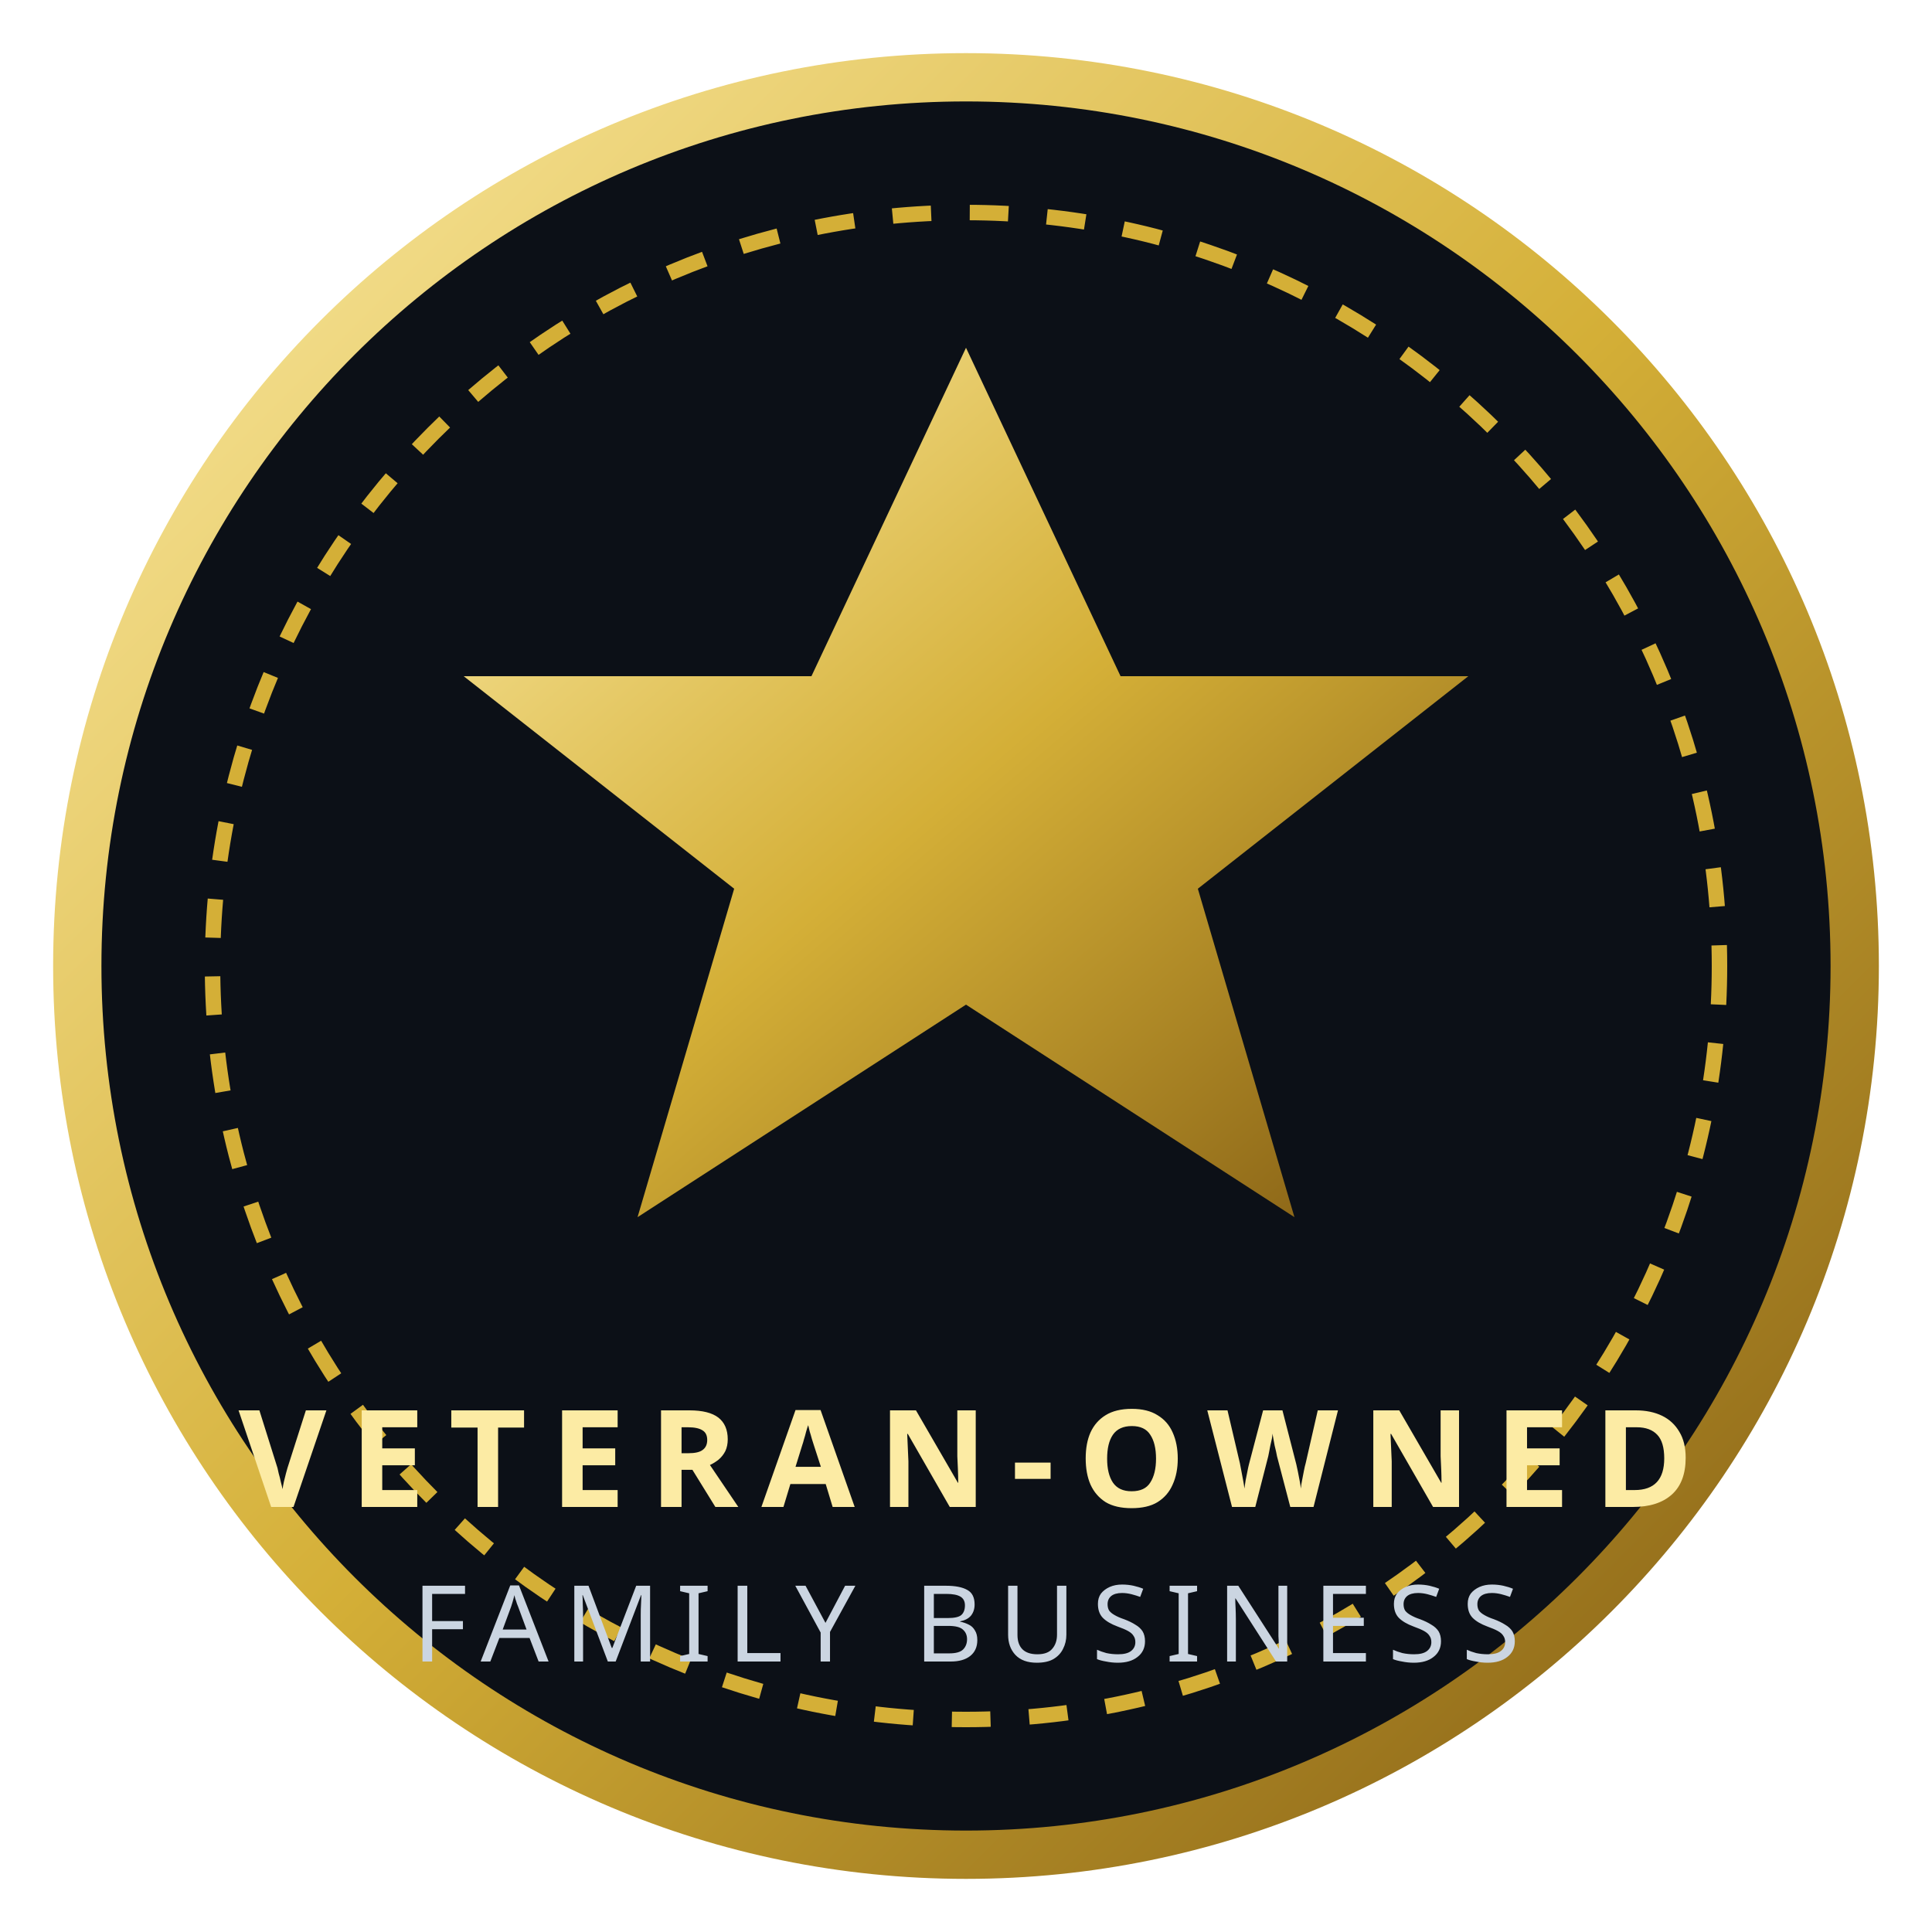
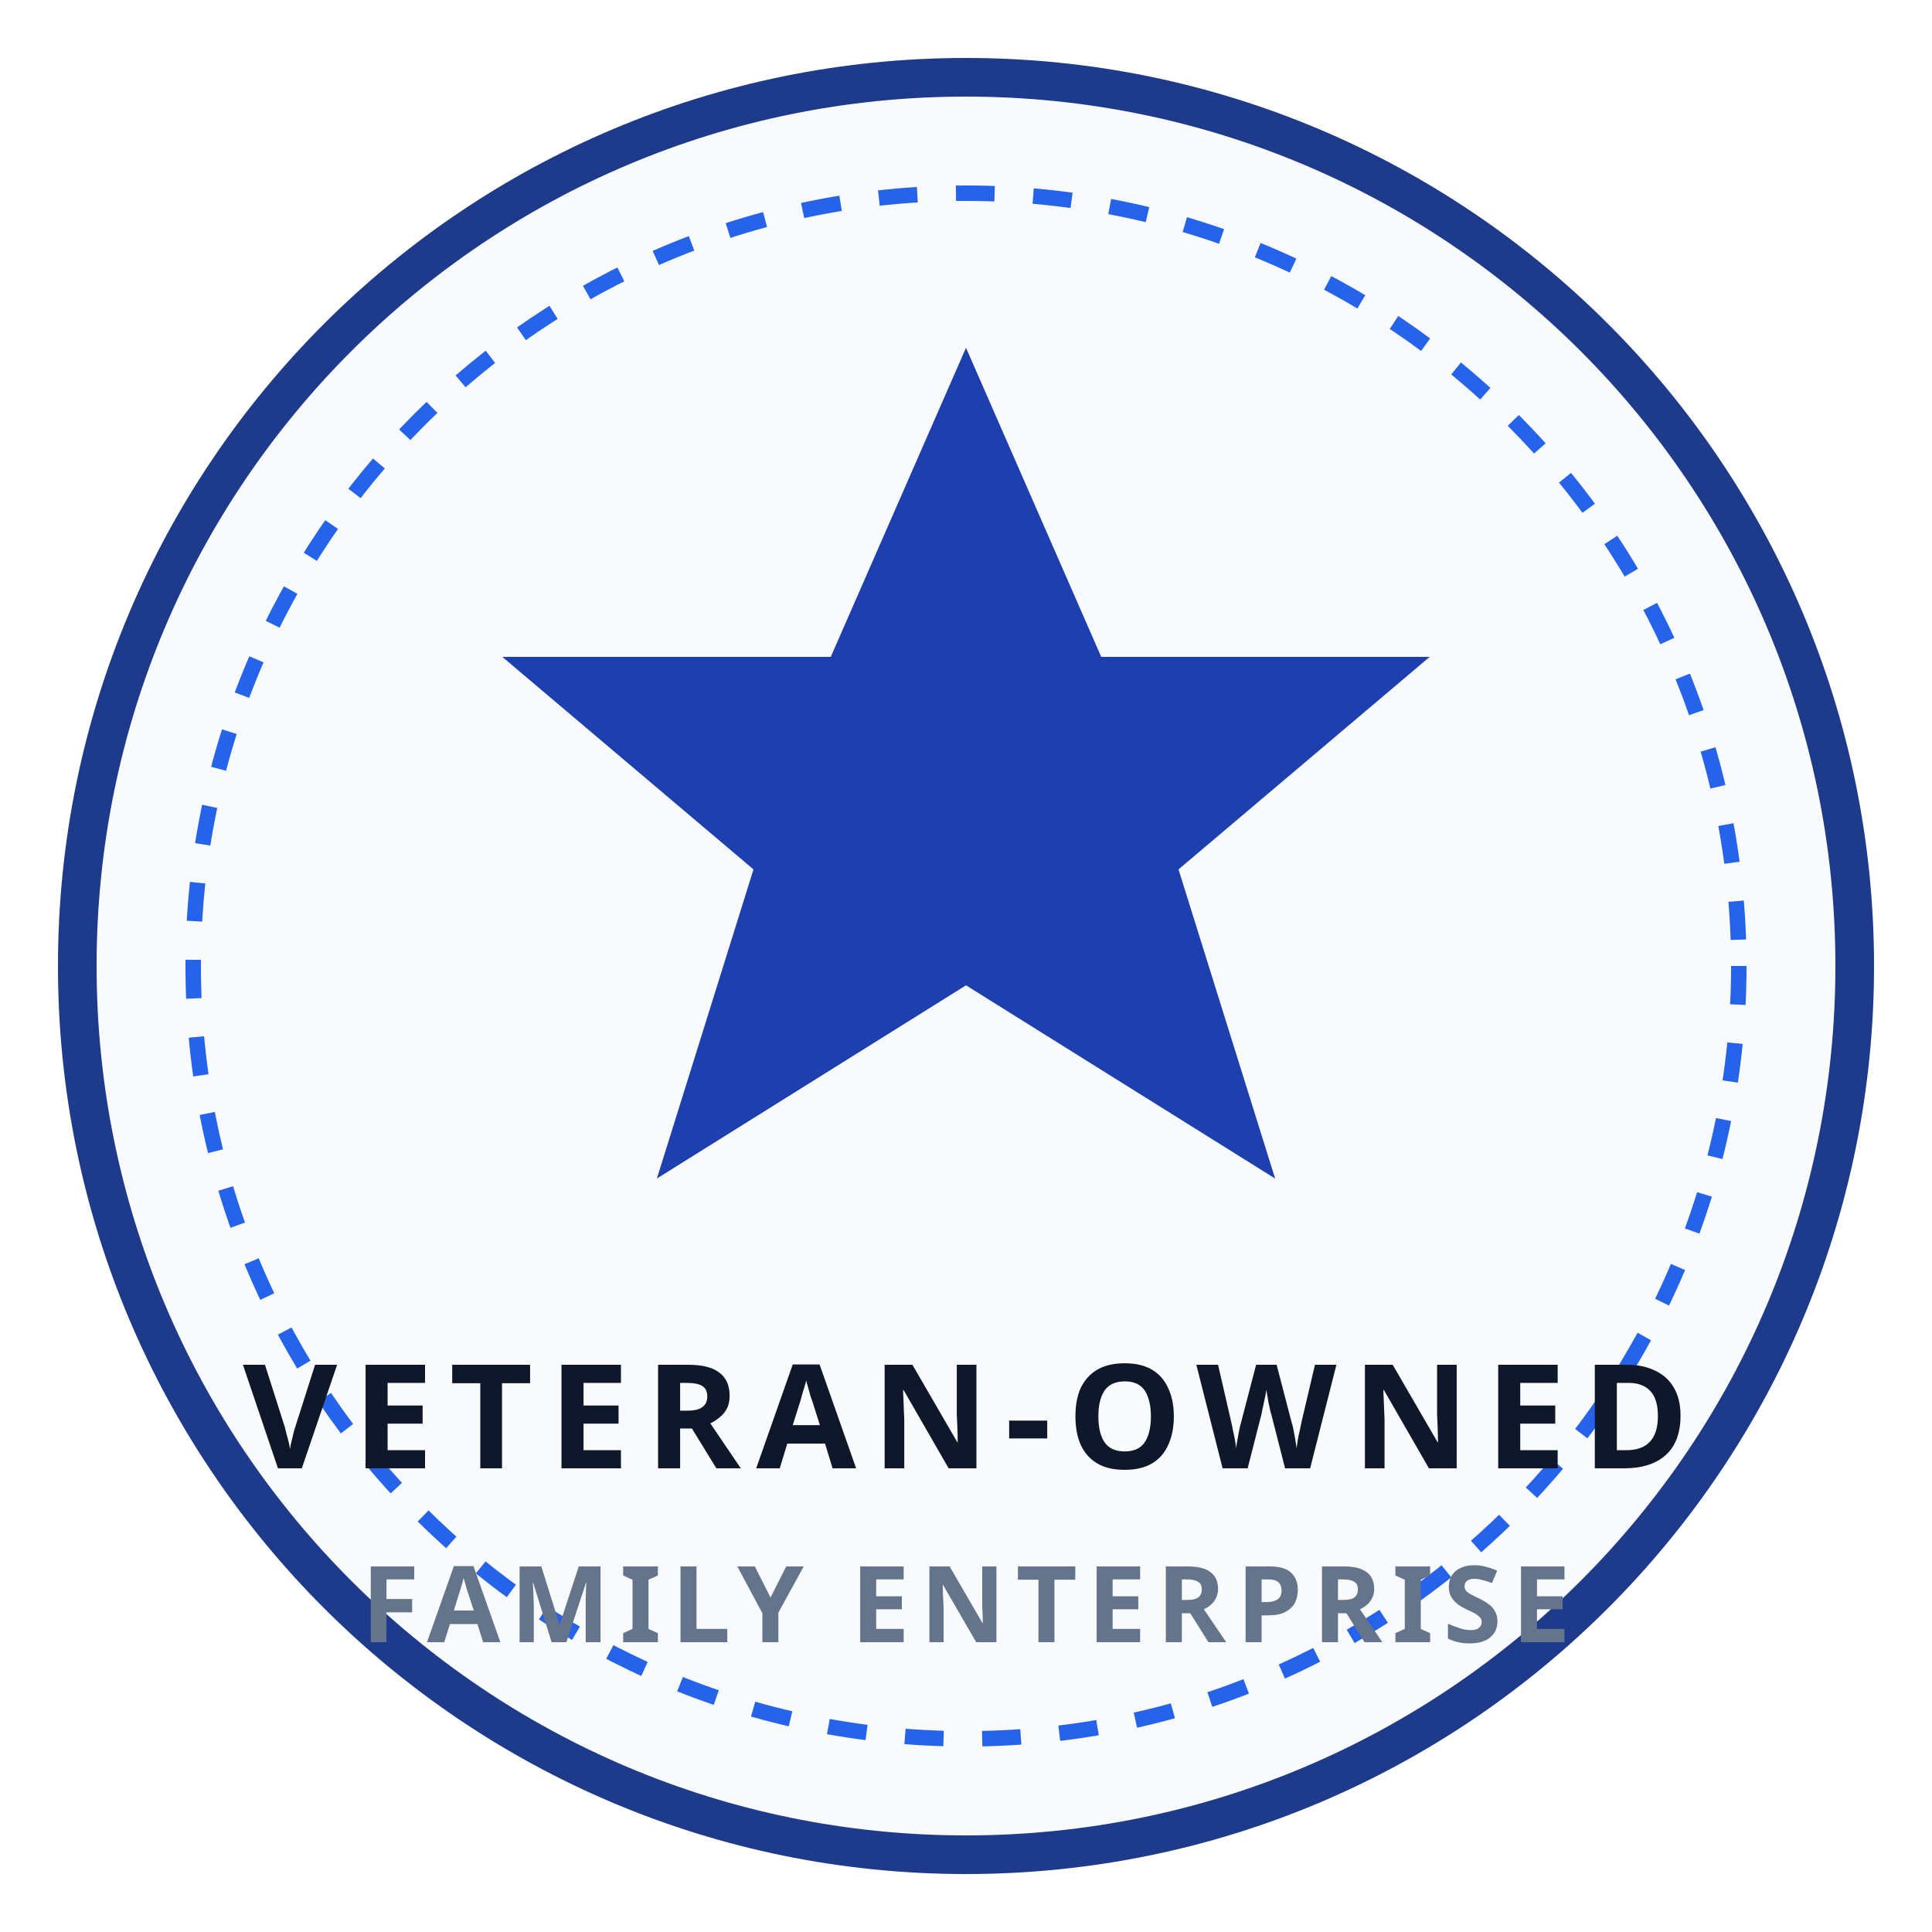
<svg xmlns="http://www.w3.org/2000/svg" viewBox="0 0 100 100" fill="none">
-   <defs>
-     <linearGradient id="gGold" x1="0" y1="0" x2="1" y2="1">
-       <stop offset="0%" stop-color="#FCEBA4" />
-       <stop offset="50%" stop-color="#D4AF37" />
-       <stop offset="100%" stop-color="#805A12" />
-     </linearGradient>
-   </defs>
-   <circle cx="50" cy="50" r="46" fill="#0c1017" stroke="url(#gGold)" stroke-width="2.5" />
-   <circle cx="50" cy="50" r="39" stroke="#D4AF37" stroke-width="0.8" stroke-dasharray="2 2" />
-   <path d="M50 18 L58 35 L76 35 L62 46 L67 63 L50 52 L33 63 L38 46 L24 35 L42 35 Z" fill="url(#gGold)" />
-   <text x="50" y="78" font-family="'Montserrat', sans-serif" font-size="7" font-weight="700" letter-spacing="1.2" fill="#FCEBA4" text-anchor="middle">VETERAN-OWNED</text>
-   <text x="50" y="86" font-family="'Montserrat', sans-serif" font-size="5.5" font-weight="500" letter-spacing="0.8" fill="#CBD5E1" text-anchor="middle">FAMILY BUSINESS</text>
+   <circle cx="50" cy="50" r="46" fill="#F8FAFC" stroke="#1E3A8A" stroke-width="2" />
+   <circle cx="50" cy="50" r="40" stroke="#2563EB" stroke-width="0.8" stroke-dasharray="2 2" />
+   <path d="M50 18 L57 34 L74 34 L61 45 L66 61 L50 51 L34 61 L39 45 L26 34 L43 34 Z" fill="#1E40AF" />
+   <text x="50" y="76" font-family="'Plus Jakarta Sans', sans-serif" font-size="7.5" font-weight="800" letter-spacing="0.8" fill="#0F172A" text-anchor="middle">VETERAN-OWNED</text>
+   <text x="50" y="85" font-family="'Plus Jakarta Sans', sans-serif" font-size="5.5" font-weight="600" letter-spacing="0.5" fill="#64748B" text-anchor="middle">FAMILY ENTERPRISE</text>
</svg>
